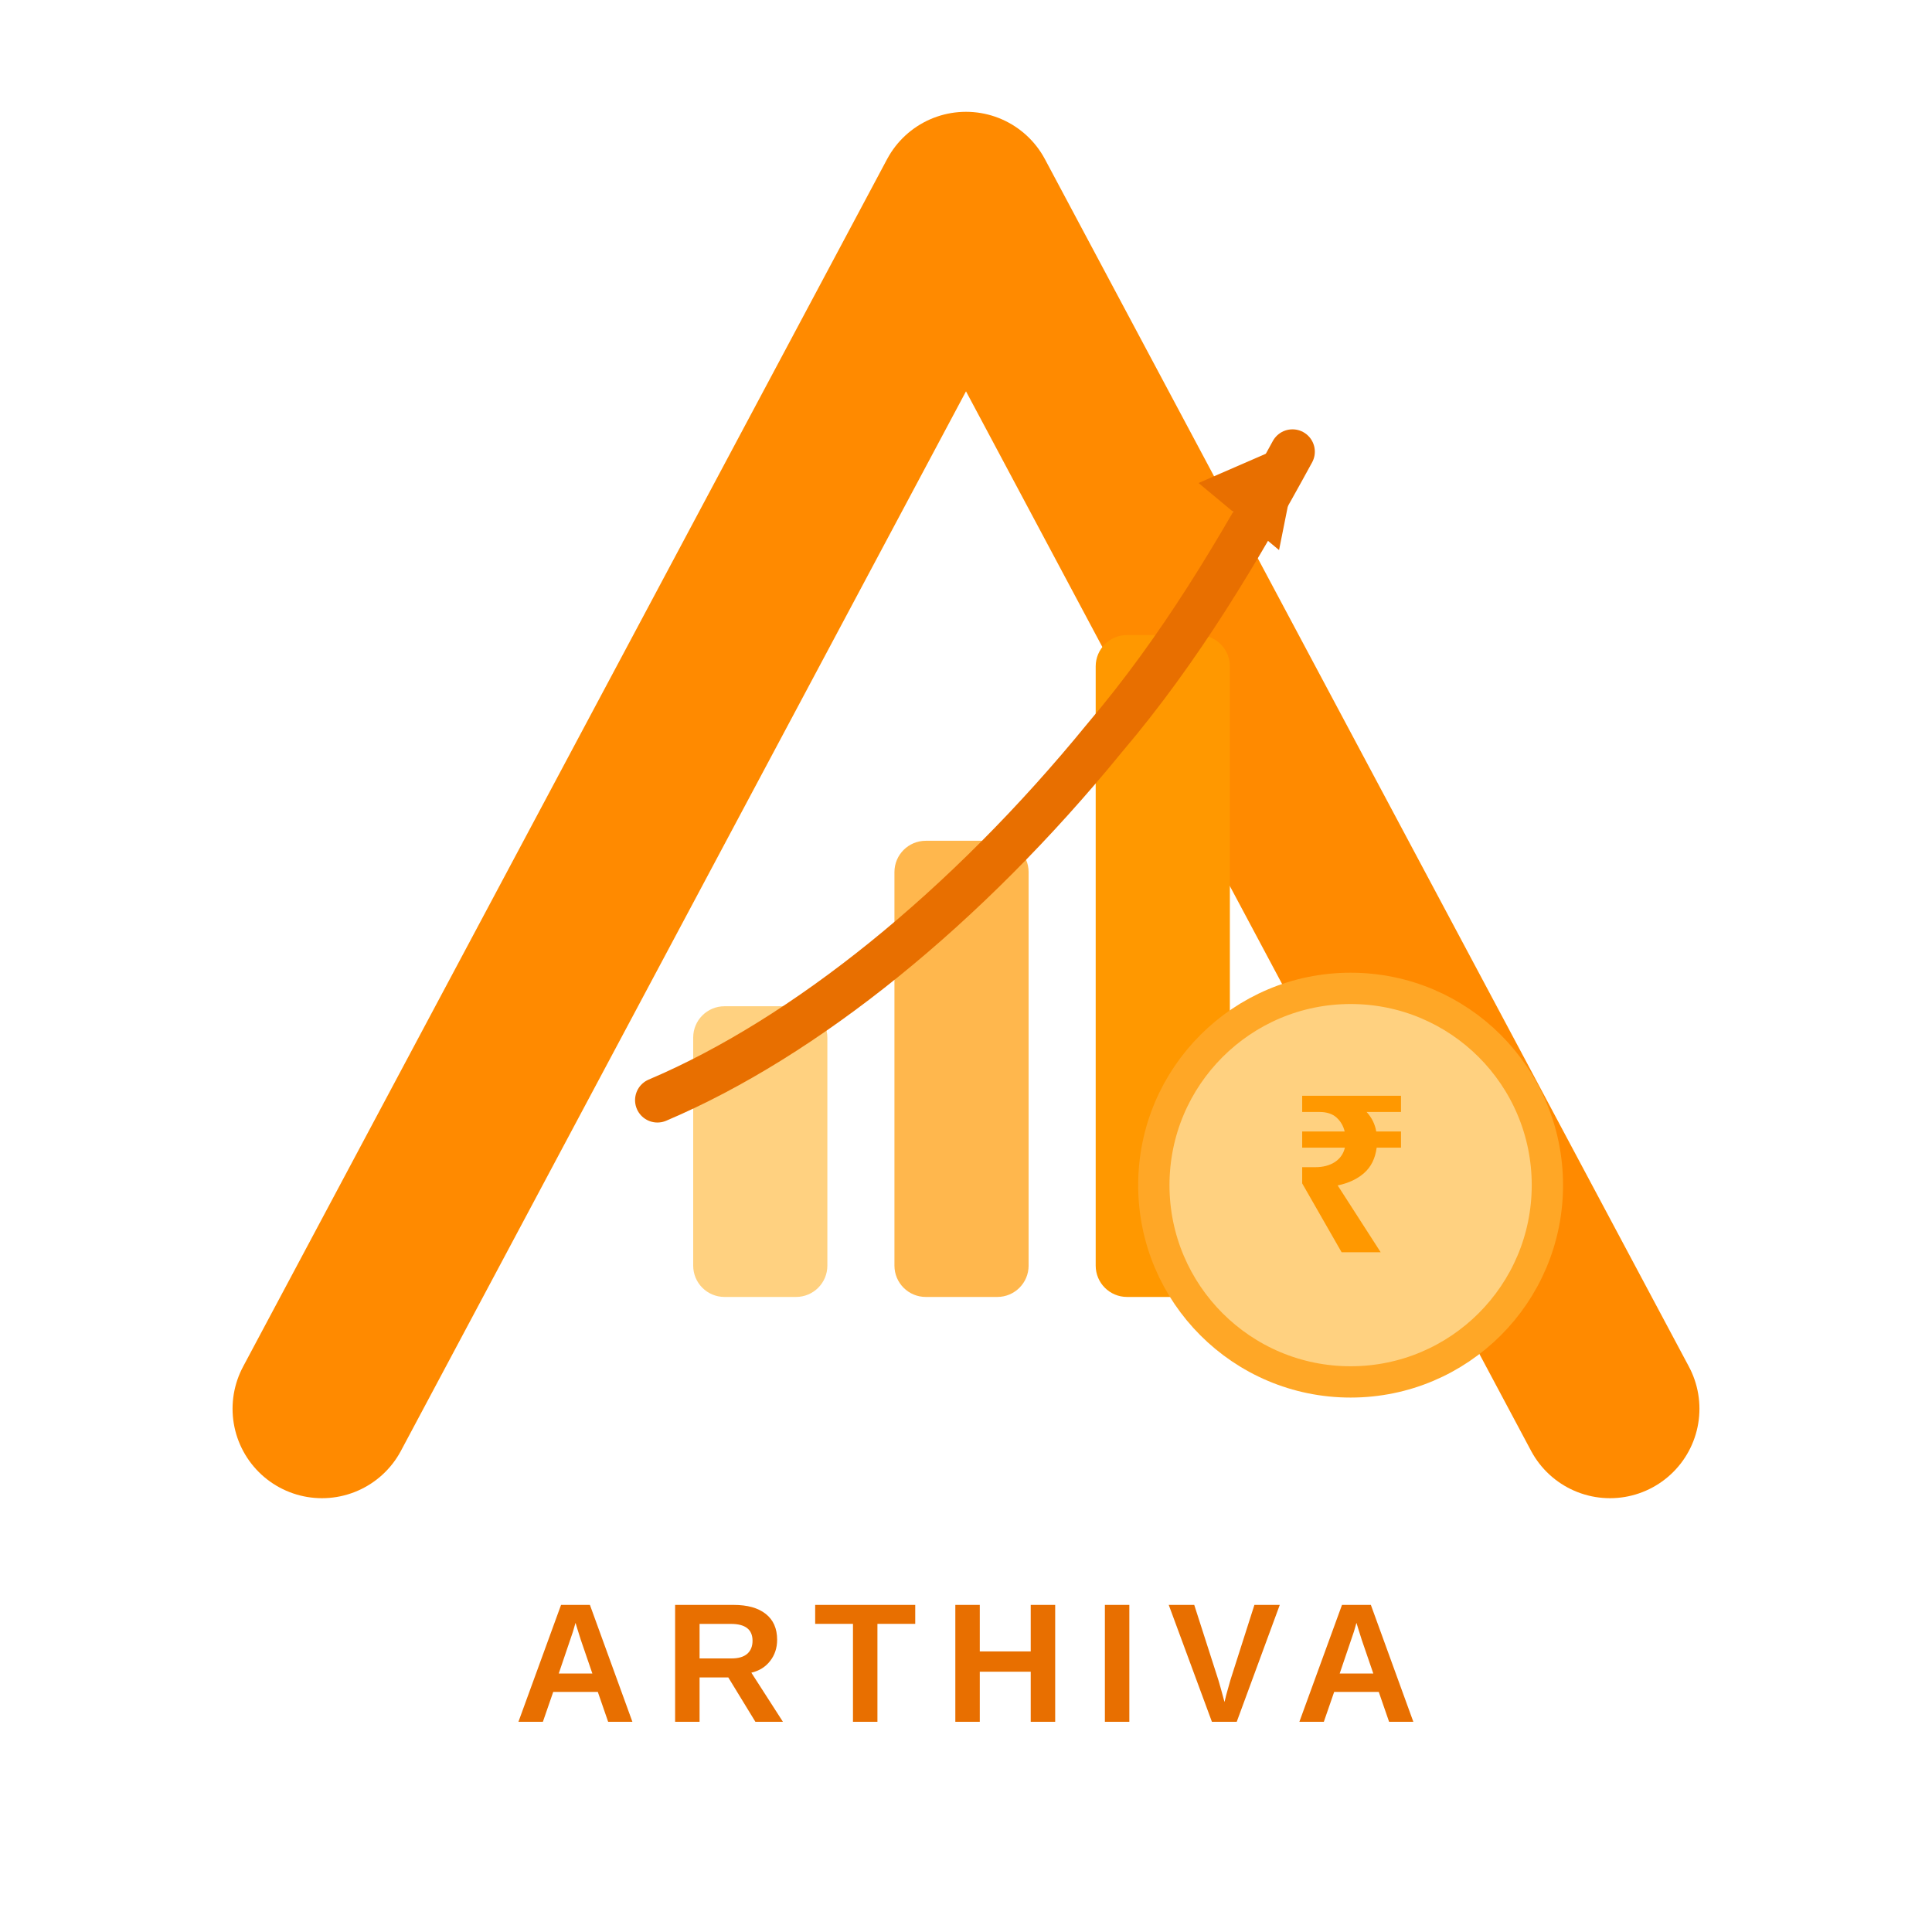
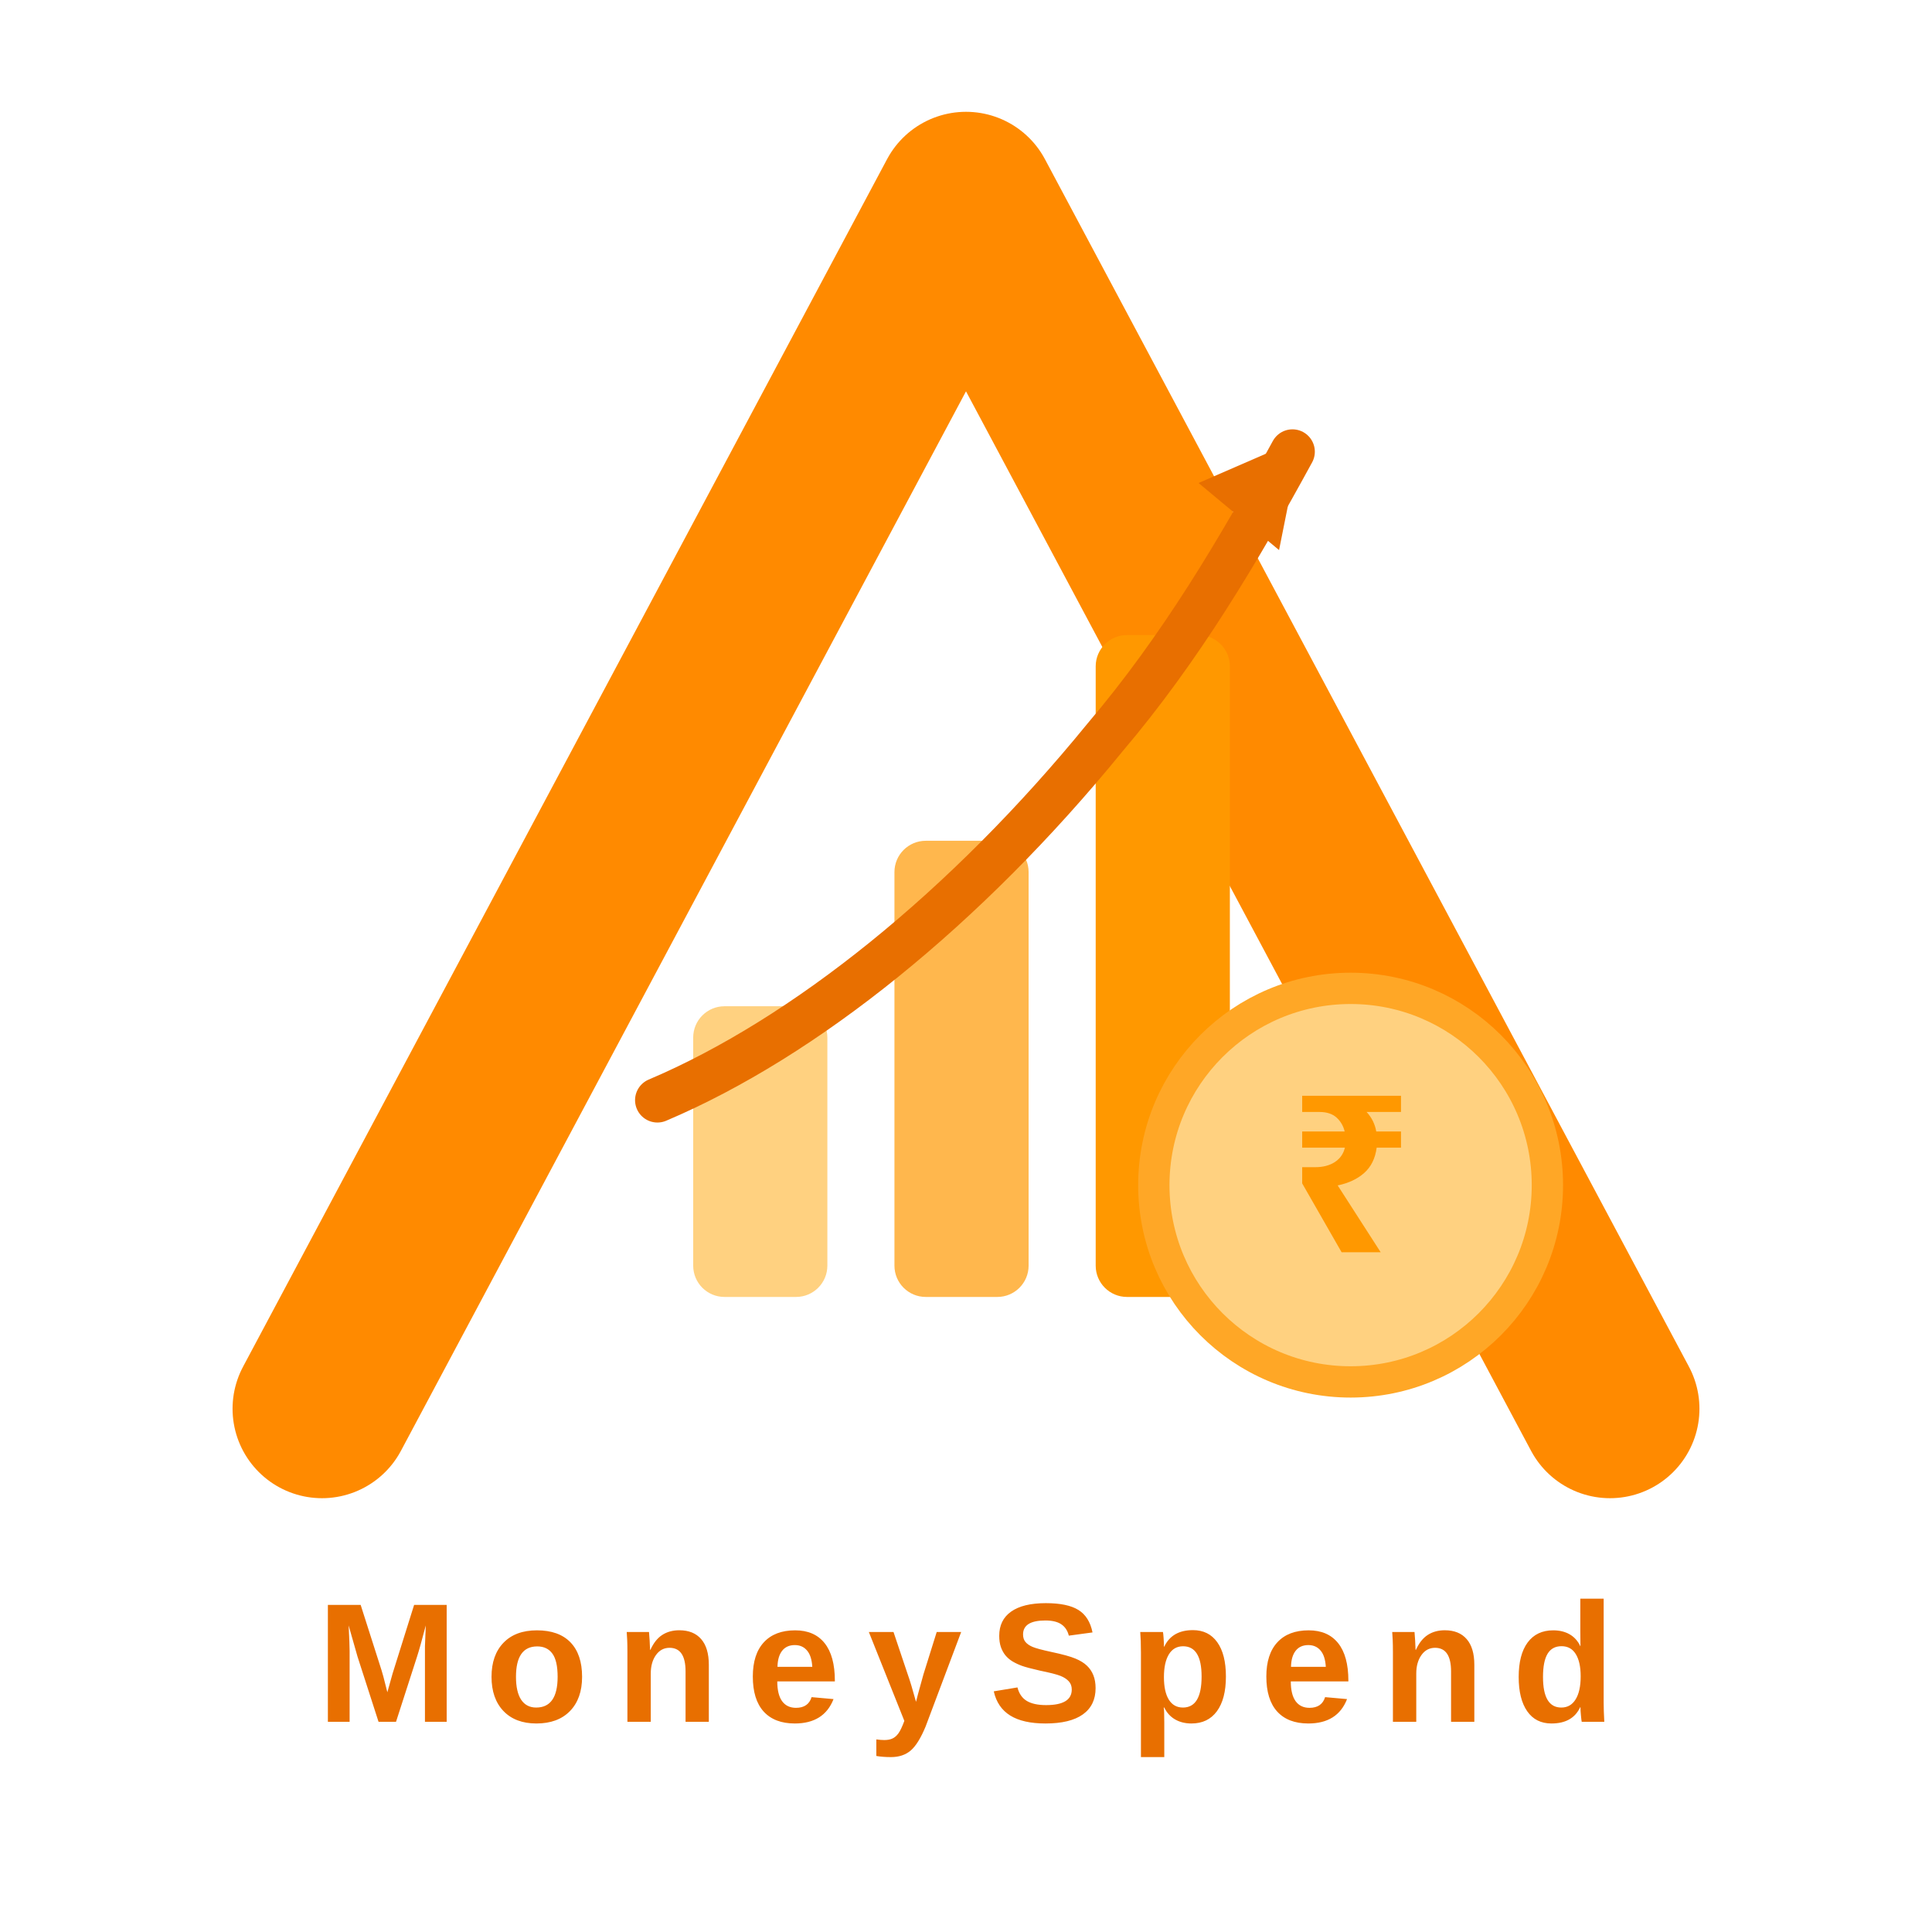
<svg xmlns="http://www.w3.org/2000/svg" width="432" height="432" viewBox="0 0 432 432">
  <path d="M72 315 L216 45 L360 315" fill="none" stroke="#FF8A00" stroke-width="40" stroke-linecap="round" stroke-linejoin="round" />
  <rect x="155" y="225" width="30" height="65" rx="7" fill="#FFD180" />
  <rect x="200" y="188" width="30" height="102" rx="7" fill="#FFB74D" />
  <rect x="245" y="142" width="30" height="148" rx="7" fill="#FF9800" />
  <path d="M147 246            C180 232 216 203 247 165            C264 145 277 123 289 101" fill="none" stroke="#E86F00" stroke-width="10" stroke-linecap="round" />
  <path d="M268 108            L291 98            L286 123            Z" fill="#E86F00" />
  <circle cx="302" cy="265" r="44" fill="#FFD180" stroke="#FFA726" stroke-width="7" />
  <text x="302" y="280" text-anchor="middle" font-size="49" font-family="Arial, Helvetica, sans-serif" font-weight="700" fill="#FF9800">₹</text>
-   <text x="216" y="385" text-anchor="middle" font-size="38" font-family="Arial, Helvetica, sans-serif" font-weight="700" letter-spacing="6" fill="#E86F00">ARTHIVA</text>
+   <text x="216" y="385" text-anchor="middle" font-size="38" font-family="Arial, Helvetica, sans-serif" font-weight="700" letter-spacing="6" fill="#E86F00">MoneySpend</text>
</svg>
